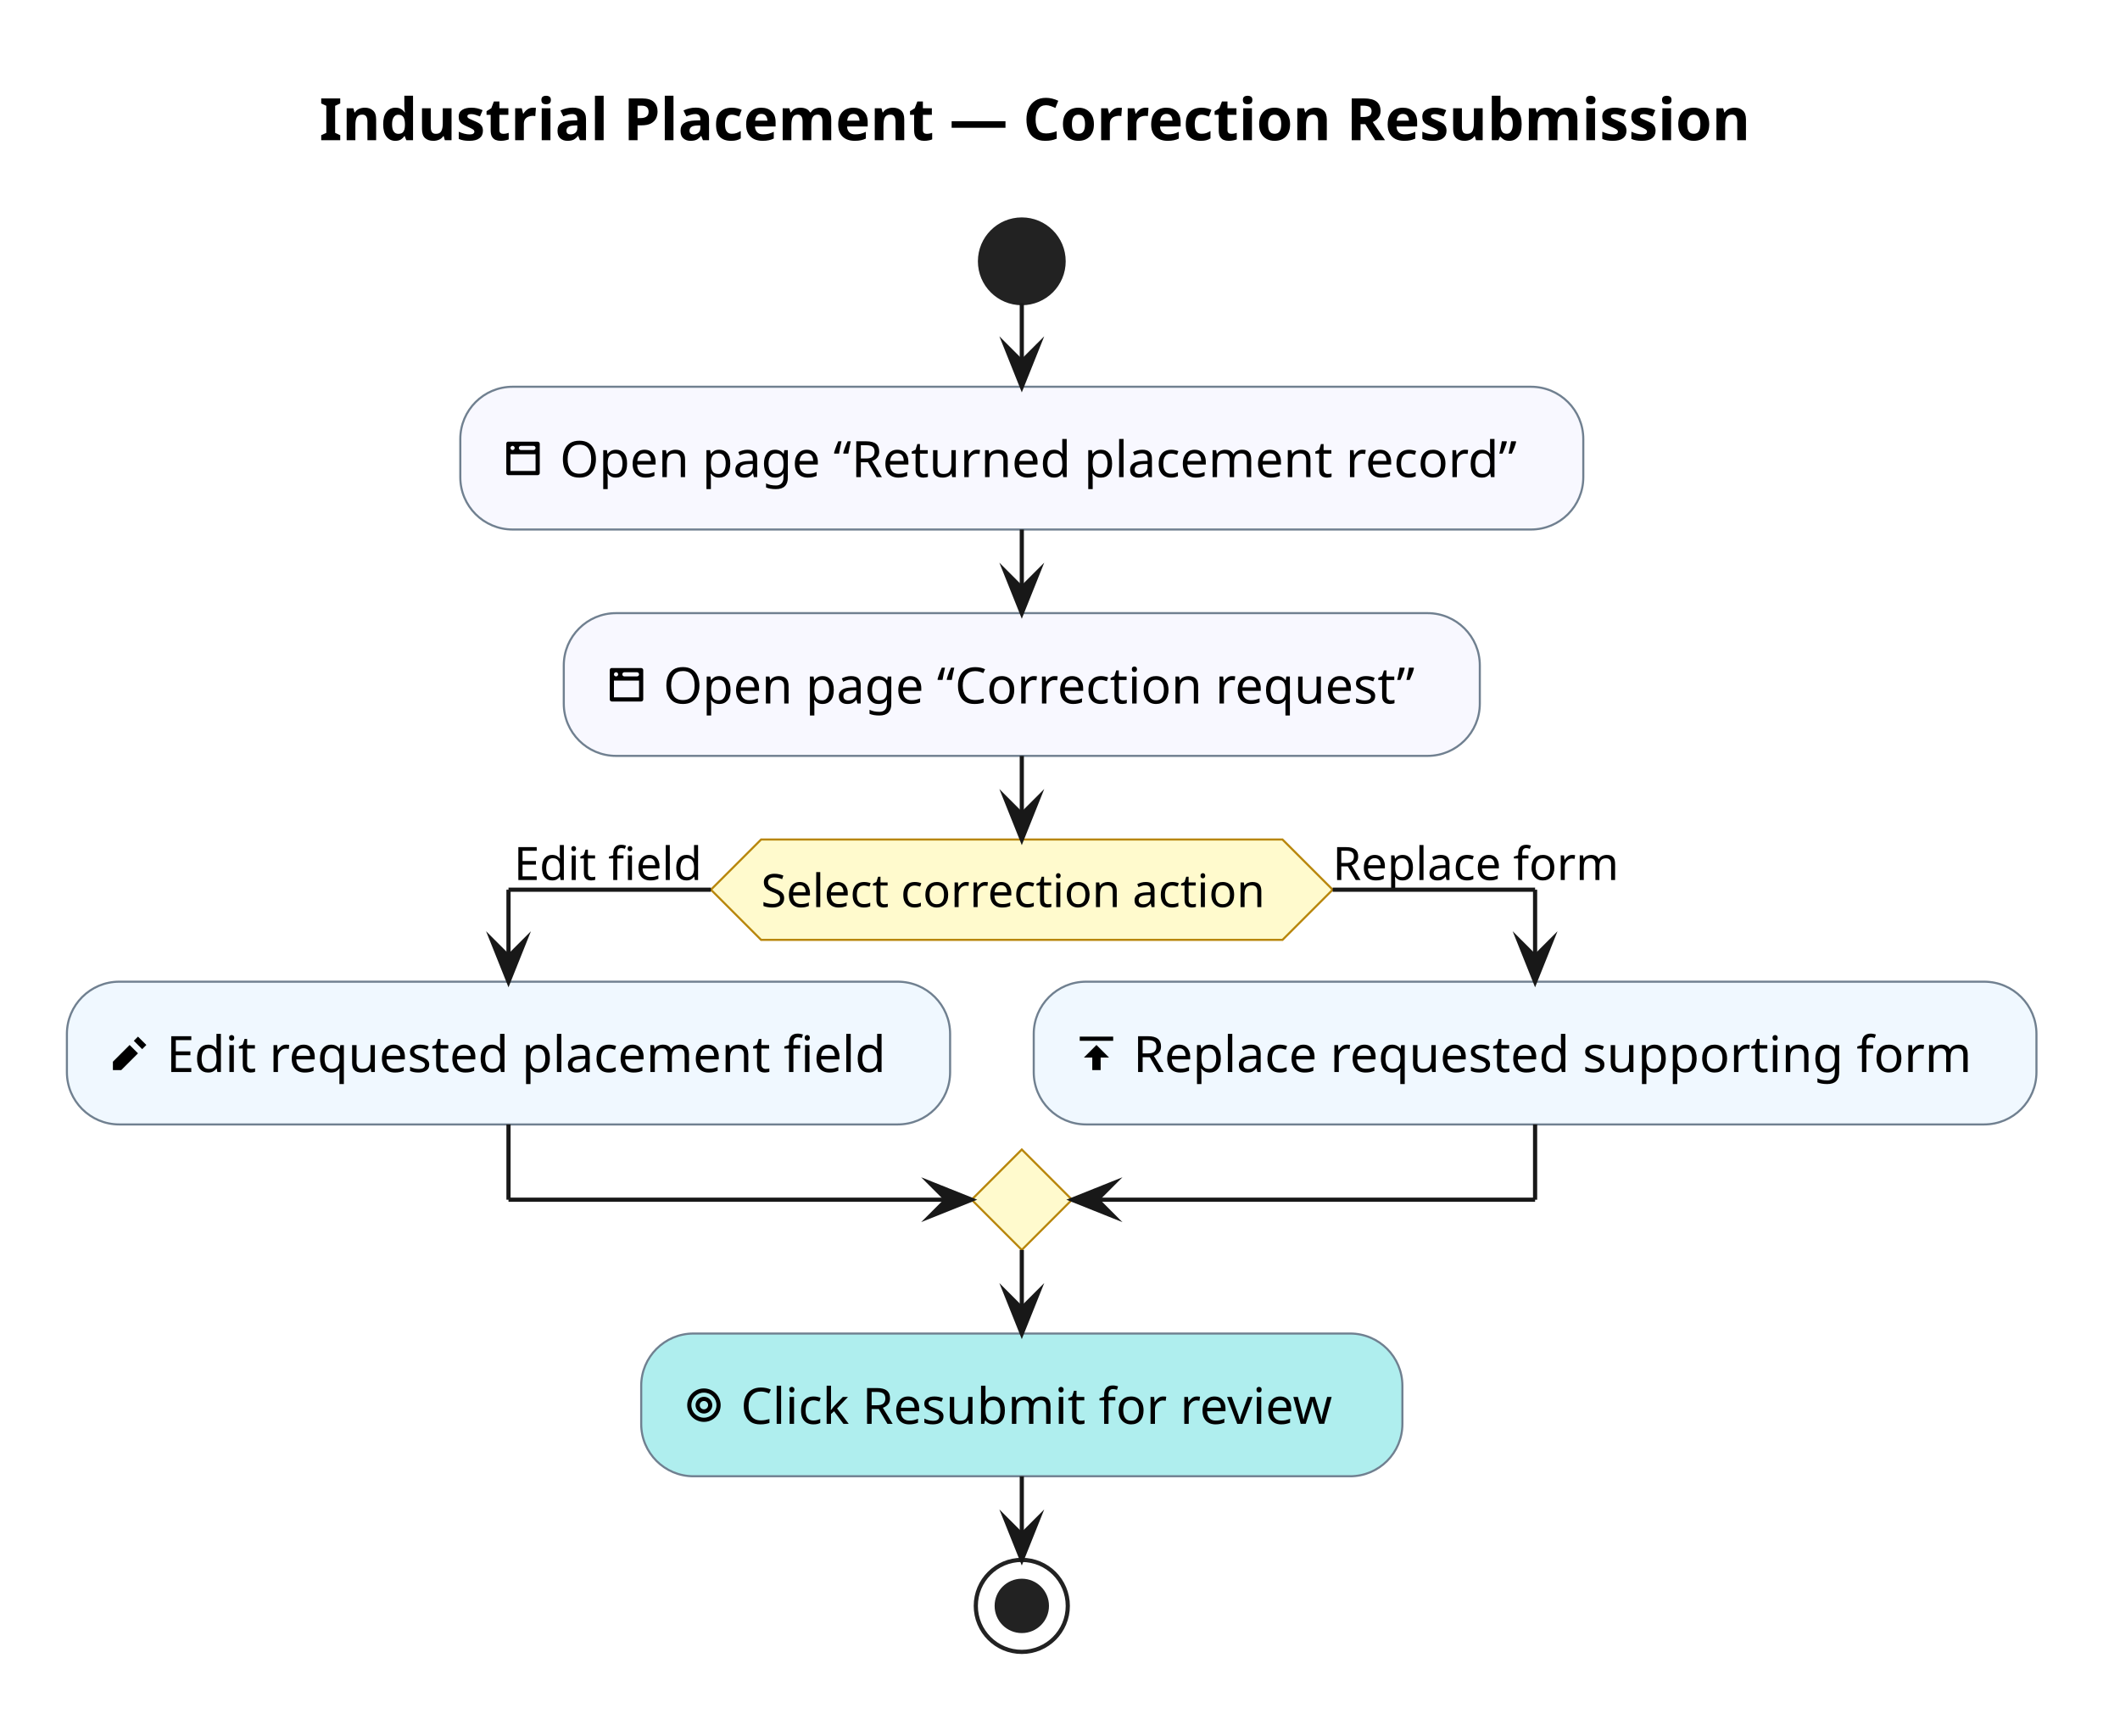
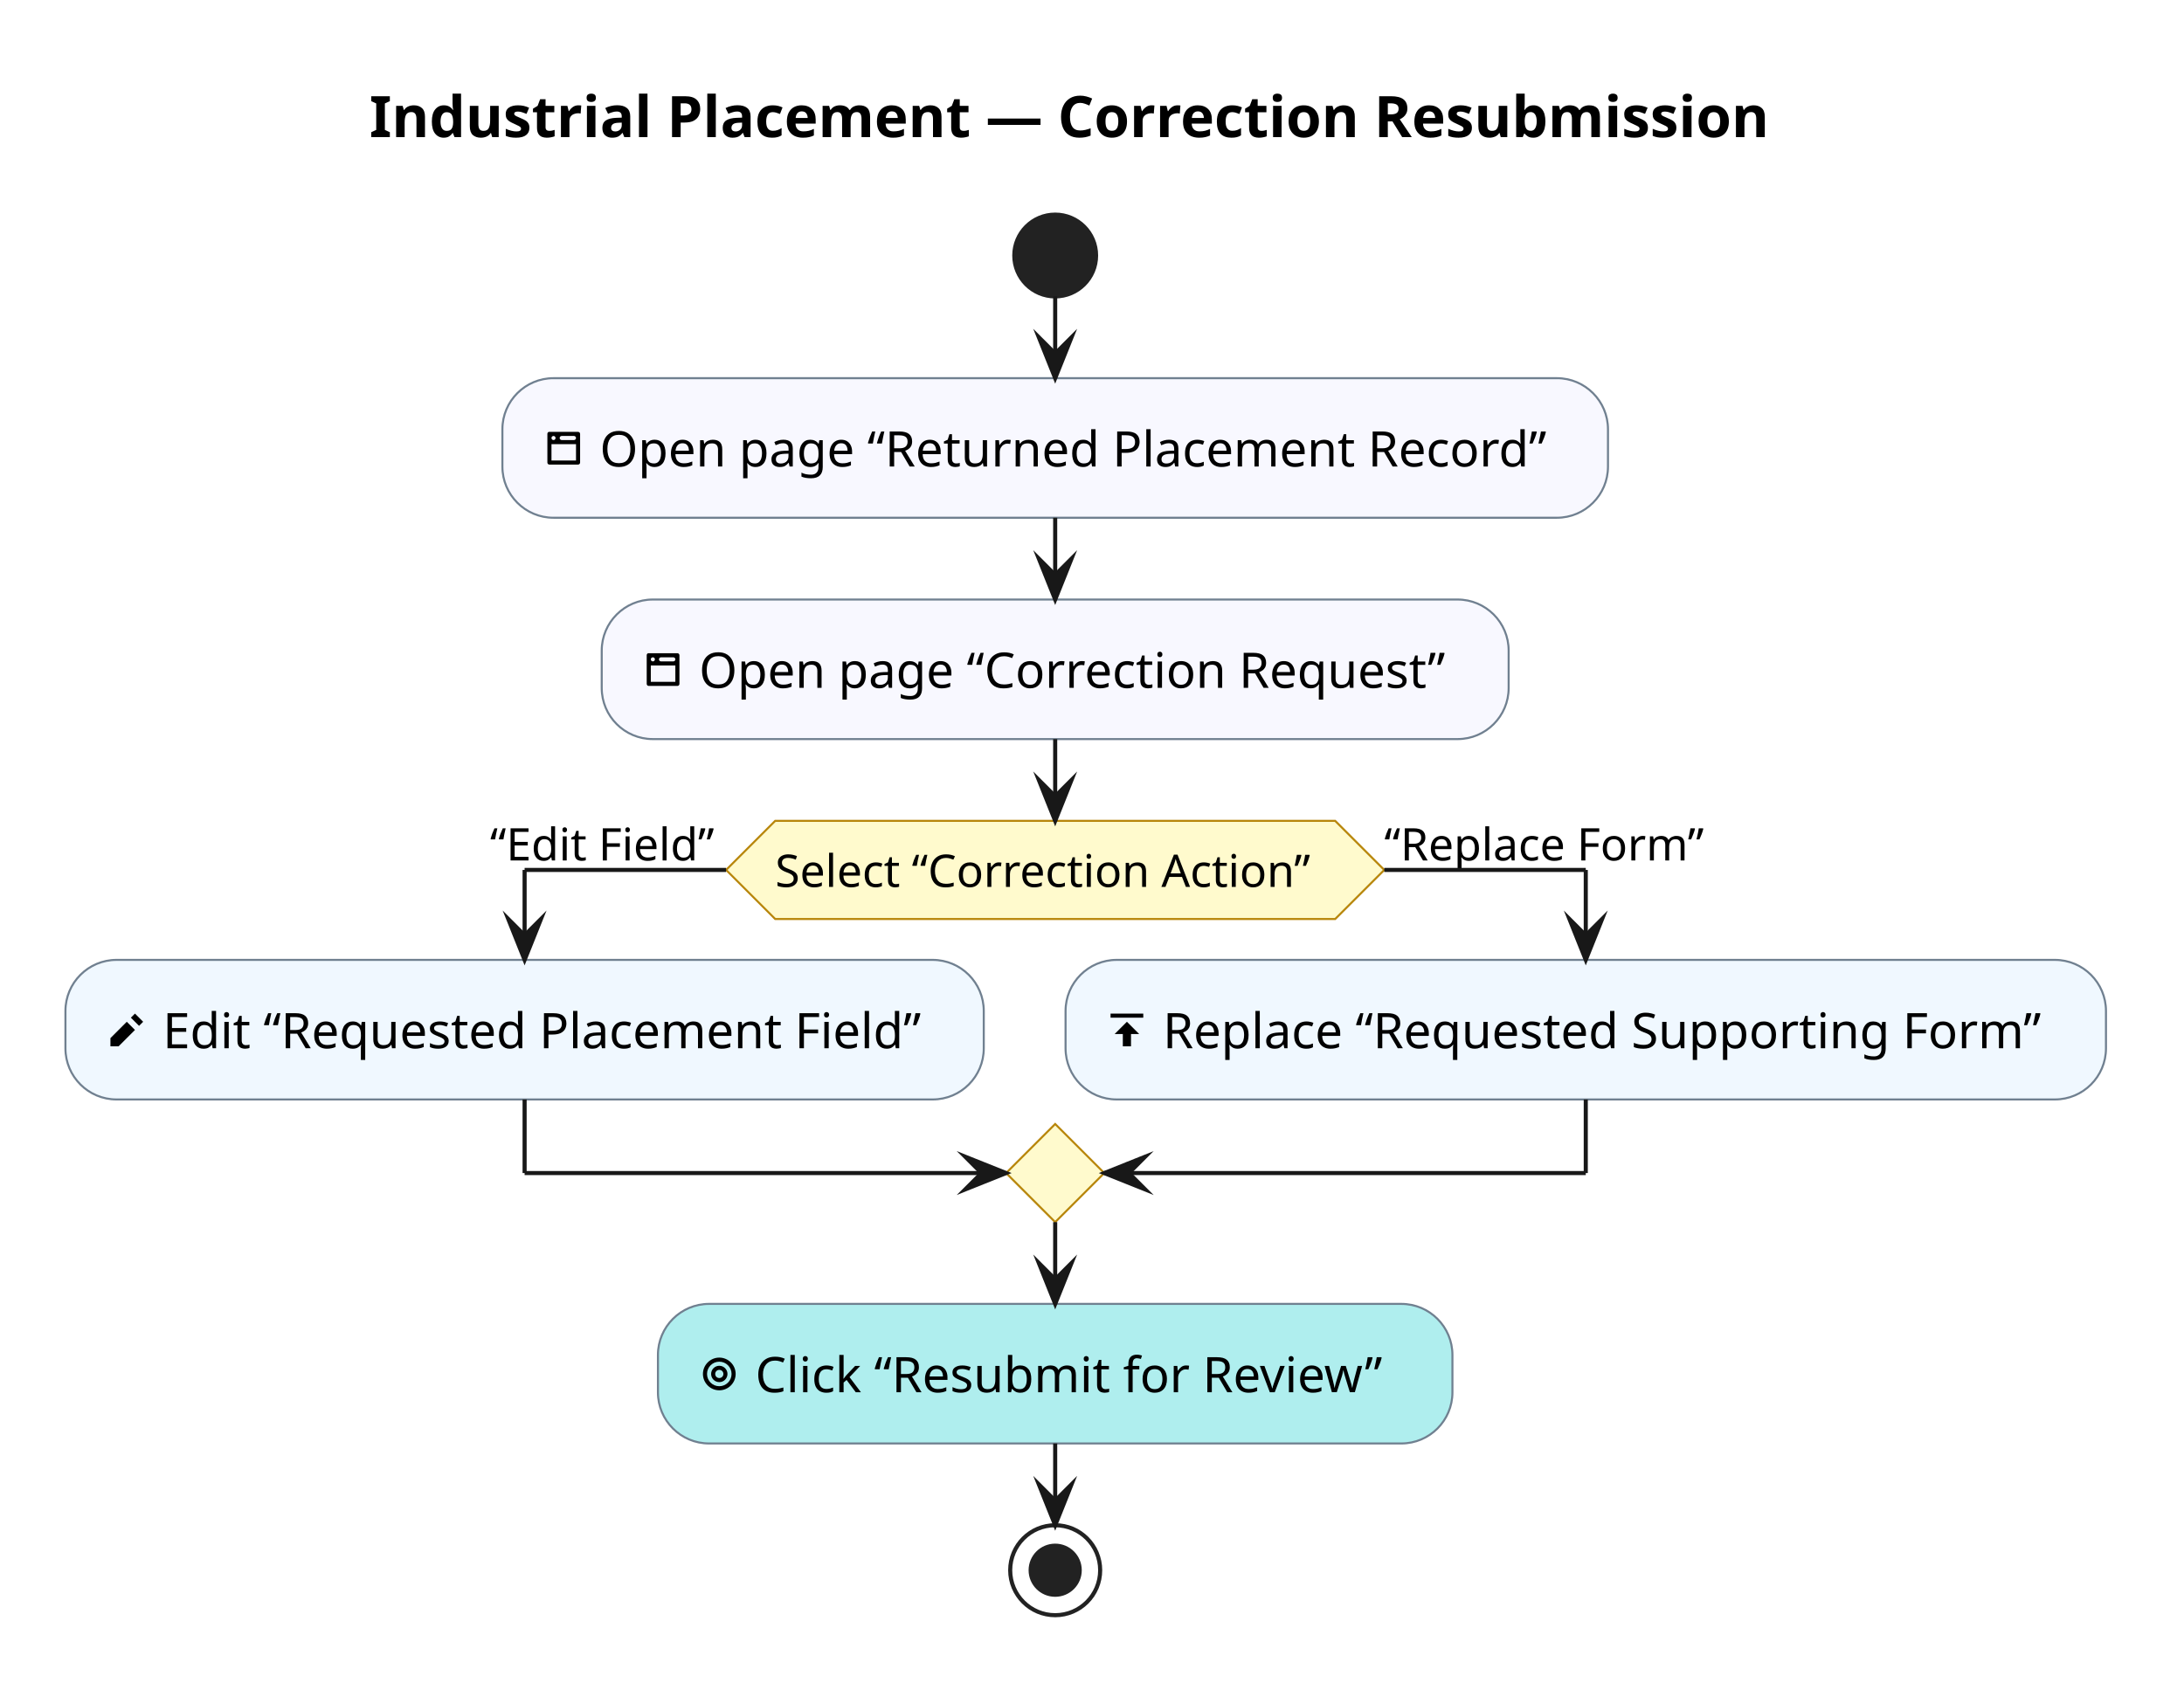
- <svg xmlns="http://www.w3.org/2000/svg" contentStyleType="text/css" data-diagram-type="ACTIVITY" height="415px" preserveAspectRatio="none" style="width:507px;height:415px;background:#FFFFFF;" version="1.1" viewBox="0 0 507 415" width="507px" zoomAndPan="magnify">
+ <svg xmlns="http://www.w3.org/2000/svg" contentStyleType="text/css" data-diagram-type="ACTIVITY" height="415px" preserveAspectRatio="none" style="width:534px;height:415px;background:#FFFFFF;" version="1.1" viewBox="0 0 534 415" width="534px" zoomAndPan="magnify">
  <defs />
  <g>
    <g class="title" data-source-line="2">
-       <text fill="#000000" font-family="sans-serif" font-size="14" font-weight="700" lengthAdjust="spacing" textLength="352.283" x="76.368" y="33.535">Industrial Placement — Correction Resubmission</text>
+       <text fill="#000000" font-family="sans-serif" font-size="14" font-weight="700" lengthAdjust="spacing" textLength="352.283" x="90.319" y="33.535">Industrial Placement — Correction Resubmission</text>
    </g>
-     <ellipse cx="244.364" cy="62.488" fill="#222222" rx="10" ry="10" style="stroke:#222222;stroke-width:1;" />
-     <rect fill="#F8F8FF" height="34.133" rx="12.5" ry="12.5" style="stroke:#708090;stroke-width:0.5;" width="268.565" x="110.082" y="92.488" />
-     <path d="M121.422,105.621 A0.5,0.5 0 0 0 121.082,106.121 L121.082,113.121 A0.5,0.5 0 0 0 121.582,113.621 L128.582,113.621 A0.5,0.5 0 0 0 129.082,113.121 L129.082,106.121 A0.5,0.5 0 0 0 128.582,105.621 L121.582,105.621 A0.5,0.5 0 0 0 121.492,105.621 A0.5,0.5 0 0 0 121.432,105.621 M122.582,106.621 C122.862,106.621 123.082,106.841 123.082,107.121 C123.082,107.401 122.862,107.621 122.582,107.621 C122.302,107.621 122.082,107.401 122.082,107.121 C122.082,106.841 122.302,106.621 122.582,106.621 M124.582,106.621 L127.582,106.621 C127.862,106.621 128.082,106.841 128.082,107.121 C128.082,107.401 127.862,107.621 127.582,107.621 L124.582,107.621 C124.302,107.621 124.082,107.401 124.082,107.121 C124.082,106.841 124.302,106.621 124.582,106.621 M122.082,108.621 L128.082,108.621 L128.082,112.621 L122.082,112.621 L122.082,108.621" fill="#000000" />
-     <text fill="#000000" font-family="sans-serif" font-size="12" lengthAdjust="spacing" textLength="234.768" x="133.879" y="114.09">Open page “Returned placement record”</text>
-     <rect fill="#F8F8FF" height="34.133" rx="12.5" ry="12.5" style="stroke:#708090;stroke-width:0.5;" width="219.07" x="134.829" y="146.621" />
-     <path d="M146.169,159.754 A0.5,0.5 0 0 0 145.829,160.254 L145.829,167.254 A0.5,0.5 0 0 0 146.329,167.754 L153.329,167.754 A0.5,0.5 0 0 0 153.829,167.254 L153.829,160.254 A0.5,0.5 0 0 0 153.329,159.754 L146.329,159.754 A0.5,0.5 0 0 0 146.239,159.754 A0.5,0.5 0 0 0 146.179,159.754 M147.329,160.754 C147.609,160.754 147.829,160.974 147.829,161.254 C147.829,161.534 147.609,161.754 147.329,161.754 C147.049,161.754 146.829,161.534 146.829,161.254 C146.829,160.974 147.049,160.754 147.329,160.754 M149.329,160.754 L152.329,160.754 C152.609,160.754 152.829,160.974 152.829,161.254 C152.829,161.534 152.609,161.754 152.329,161.754 L149.329,161.754 C149.049,161.754 148.829,161.534 148.829,161.254 C148.829,160.974 149.049,160.754 149.329,160.754 M146.829,162.754 L152.829,162.754 L152.829,166.754 L146.829,166.754 L146.829,162.754" fill="#000000" />
-     <text fill="#000000" font-family="sans-serif" font-size="12" lengthAdjust="spacing" textLength="185.273" x="158.626" y="168.223">Open page “Correction request”</text>
-     <polygon fill="#FFFACD" points="182.019,200.754,306.709,200.754,318.709,212.754,306.709,224.754,182.019,224.754,170.019,212.754,182.019,200.754" style="stroke:#B8860B;stroke-width:0.5;stroke-linejoin:miter;stroke-miterlimit:10;" />
-     <text fill="#000000" font-family="sans-serif" font-size="11" lengthAdjust="spacing" textLength="124.69" x="182.019" y="216.911">Select correction action</text>
-     <text fill="#000000" font-family="sans-serif" font-size="11" lengthAdjust="spacing" textLength="47.115" x="122.904" y="210.434">Edit field</text>
-     <text fill="#000000" font-family="sans-serif" font-size="11" lengthAdjust="spacing" textLength="70.077" x="318.709" y="210.434">Replace form</text>
-     <rect fill="#F0F8FF" height="34.133" rx="12.5" ry="12.5" style="stroke:#708090;stroke-width:0.5;" width="211.219" x="16" y="234.754" />
+     <ellipse cx="257.999" cy="62.488" fill="#222222" rx="10" ry="10" style="stroke:#222222;stroke-width:1;" />
+     <rect fill="#F8F8FF" height="34.133" rx="12.5" ry="12.5" style="stroke:#708090;stroke-width:0.5;" width="270.322" x="122.838" y="92.488" />
+     <path d="M134.178,105.621 A0.5,0.5 0 0 0 133.838,106.121 L133.838,113.121 A0.5,0.5 0 0 0 134.338,113.621 L141.338,113.621 A0.5,0.5 0 0 0 141.838,113.121 L141.838,106.121 A0.5,0.5 0 0 0 141.338,105.621 L134.338,105.621 A0.5,0.5 0 0 0 134.248,105.621 A0.5,0.5 0 0 0 134.188,105.621 M135.338,106.621 C135.618,106.621 135.838,106.841 135.838,107.121 C135.838,107.401 135.618,107.621 135.338,107.621 C135.058,107.621 134.838,107.401 134.838,107.121 C134.838,106.841 135.058,106.621 135.338,106.621 M137.338,106.621 L140.338,106.621 C140.618,106.621 140.838,106.841 140.838,107.121 C140.838,107.401 140.618,107.621 140.338,107.621 L137.338,107.621 C137.058,107.621 136.838,107.401 136.838,107.121 C136.838,106.841 137.058,106.621 137.338,106.621 M134.838,108.621 L140.838,108.621 L140.838,112.621 L134.838,112.621 L134.838,108.621" fill="#000000" />
+     <text fill="#000000" font-family="sans-serif" font-size="12" lengthAdjust="spacing" textLength="236.525" x="146.635" y="114.09">Open page “Returned Placement Record”</text>
+     <rect fill="#F8F8FF" height="34.133" rx="12.5" ry="12.5" style="stroke:#708090;stroke-width:0.5;" width="221.748" x="147.125" y="146.621" />
+     <path d="M158.465,159.754 A0.5,0.5 0 0 0 158.125,160.254 L158.125,167.254 A0.5,0.5 0 0 0 158.625,167.754 L165.625,167.754 A0.5,0.5 0 0 0 166.125,167.254 L166.125,160.254 A0.5,0.5 0 0 0 165.625,159.754 L158.625,159.754 A0.5,0.5 0 0 0 158.535,159.754 A0.5,0.5 0 0 0 158.475,159.754 M159.625,160.754 C159.905,160.754 160.125,160.974 160.125,161.254 C160.125,161.534 159.905,161.754 159.625,161.754 C159.345,161.754 159.125,161.534 159.125,161.254 C159.125,160.974 159.345,160.754 159.625,160.754 M161.625,160.754 L164.625,160.754 C164.905,160.754 165.125,160.974 165.125,161.254 C165.125,161.534 164.905,161.754 164.625,161.754 L161.625,161.754 C161.345,161.754 161.125,161.534 161.125,161.254 C161.125,160.974 161.345,160.754 161.625,160.754 M159.125,162.754 L165.125,162.754 L165.125,166.754 L159.125,166.754 L159.125,162.754" fill="#000000" />
+     <text fill="#000000" font-family="sans-serif" font-size="12" lengthAdjust="spacing" textLength="187.951" x="170.922" y="168.223">Open page “Correction Request”</text>
+     <polygon fill="#FFFACD" points="189.536,200.754,326.462,200.754,338.462,212.754,326.462,224.754,189.536,224.754,177.536,212.754,189.536,200.754" style="stroke:#B8860B;stroke-width:0.5;stroke-linejoin:miter;stroke-miterlimit:10;" />
+     <text fill="#000000" font-family="sans-serif" font-size="11" lengthAdjust="spacing" textLength="136.925" x="189.536" y="216.911">Select “Correction Action”</text>
+     <text fill="#000000" font-family="sans-serif" font-size="11" lengthAdjust="spacing" textLength="57.712" x="119.824" y="210.434">“Edit Field”</text>
+     <text fill="#000000" font-family="sans-serif" font-size="11" lengthAdjust="spacing" textLength="80.674" x="338.462" y="210.434">“Replace Form”</text>
+     <rect fill="#F0F8FF" height="34.133" rx="12.5" ry="12.5" style="stroke:#708090;stroke-width:0.5;" width="224.537" x="16" y="234.754" />
    <path d="M33,247.887 L32,248.887 L34,250.887 L35,249.887 L33,247.887 M31,249.887 L27,253.887 L27,255.887 L29,255.887 L33,251.887 L31,249.887" fill="#000000" />
-     <text fill="#000000" font-family="sans-serif" font-size="12" lengthAdjust="spacing" textLength="177.422" x="39.797" y="256.356">Edit requested placement field</text>
-     <rect fill="#F0F8FF" height="34.133" rx="12.5" ry="12.5" style="stroke:#708090;stroke-width:0.5;" width="239.801" x="247.219" y="234.754" />
-     <path d="M258.219,247.887 L258.219,248.887 L266.219,248.887 L266.219,247.887 L258.219,247.887 M262.219,249.887 L259.219,252.887 L261.219,252.887 L261.219,255.887 L263.219,255.887 L263.219,252.887 L265.219,252.887 L262.219,249.887" fill="#000000" />
-     <text fill="#000000" font-family="sans-serif" font-size="12" lengthAdjust="spacing" textLength="206.004" x="271.016" y="256.356">Replace requested supporting form</text>
-     <polygon fill="#FFFACD" points="244.364,274.887,256.364,286.887,244.364,298.887,232.364,286.887,244.364,274.887" style="stroke:#B8860B;stroke-width:0.5;stroke-linejoin:miter;stroke-miterlimit:10;" />
-     <rect fill="#AFEEEE" height="34.133" rx="12.5" ry="12.5" style="stroke:#708090;stroke-width:0.5;" width="182.039" x="153.345" y="318.887" />
-     <path d="M168.345,332.019 C166.145,332.019 164.345,333.82 164.345,336.019 C164.345,338.219 166.145,340.019 168.345,340.019 C170.545,340.019 172.345,338.219 172.345,336.019 C172.345,333.82 170.545,332.019 168.345,332.019 M168.345,333.019 C170.005,333.019 171.345,334.36 171.345,336.019 C171.345,337.68 170.005,339.019 168.345,339.019 C166.685,339.019 165.345,337.68 165.345,336.019 C165.345,334.36 166.685,333.019 168.345,333.019 M168.345,334.019 C167.245,334.019 166.345,334.92 166.345,336.019 C166.345,337.12 167.245,338.019 168.345,338.019 C169.445,338.019 170.345,337.12 170.345,336.019 C170.345,334.92 169.445,334.019 168.345,334.019 M168.345,335.019 C168.905,335.019 169.345,335.459 169.345,336.019 C169.345,336.579 168.905,337.019 168.345,337.019 C167.785,337.019 167.345,336.579 167.345,336.019 C167.345,335.459 167.785,335.019 168.345,335.019" fill="#000000" />
-     <text fill="#000000" font-family="sans-serif" font-size="12" lengthAdjust="spacing" textLength="148.242" x="177.142" y="340.488">Click Resubmit for review</text>
-     <ellipse cx="244.364" cy="384.019" fill="none" rx="11" ry="11" style="stroke:#222222;stroke-width:1;" />
-     <ellipse cx="244.364" cy="384.019" fill="#222222" rx="6" ry="6" style="stroke:#222222;stroke-width:1;" />
-     <line style="stroke:#181818;stroke-width:1;" x1="244.364" x2="244.364" y1="72.488" y2="92.488" />
-     <polygon fill="#181818" points="240.364,82.488,244.364,92.488,248.364,82.488,244.364,86.488" style="stroke:#181818;stroke-width:1;stroke-linejoin:miter;stroke-miterlimit:10;" />
-     <line style="stroke:#181818;stroke-width:1;" x1="244.364" x2="244.364" y1="126.621" y2="146.621" />
-     <polygon fill="#181818" points="240.364,136.621,244.364,146.621,248.364,136.621,244.364,140.621" style="stroke:#181818;stroke-width:1;stroke-linejoin:miter;stroke-miterlimit:10;" />
-     <line style="stroke:#181818;stroke-width:1;" x1="170.019" x2="121.609" y1="212.754" y2="212.754" />
-     <line style="stroke:#181818;stroke-width:1;" x1="121.609" x2="121.609" y1="212.754" y2="234.754" />
-     <polygon fill="#181818" points="117.609,224.754,121.609,234.754,125.609,224.754,121.609,228.754" style="stroke:#181818;stroke-width:1;stroke-linejoin:miter;stroke-miterlimit:10;" />
-     <line style="stroke:#181818;stroke-width:1;" x1="318.709" x2="367.119" y1="212.754" y2="212.754" />
-     <line style="stroke:#181818;stroke-width:1;" x1="367.119" x2="367.119" y1="212.754" y2="234.754" />
-     <polygon fill="#181818" points="363.119,224.754,367.119,234.754,371.119,224.754,367.119,228.754" style="stroke:#181818;stroke-width:1;stroke-linejoin:miter;stroke-miterlimit:10;" />
-     <line style="stroke:#181818;stroke-width:1;" x1="121.609" x2="121.609" y1="268.887" y2="286.887" />
-     <line style="stroke:#181818;stroke-width:1;" x1="121.609" x2="232.364" y1="286.887" y2="286.887" />
-     <polygon fill="#181818" points="222.364,282.887,232.364,286.887,222.364,290.887,226.364,286.887" style="stroke:#181818;stroke-width:1;stroke-linejoin:miter;stroke-miterlimit:10;" />
-     <line style="stroke:#181818;stroke-width:1;" x1="367.119" x2="367.119" y1="268.887" y2="286.887" />
-     <line style="stroke:#181818;stroke-width:1;" x1="367.119" x2="256.364" y1="286.887" y2="286.887" />
-     <polygon fill="#181818" points="266.364,282.887,256.364,286.887,266.364,290.887,262.364,286.887" style="stroke:#181818;stroke-width:1;stroke-linejoin:miter;stroke-miterlimit:10;" />
-     <line style="stroke:#181818;stroke-width:1;" x1="244.364" x2="244.364" y1="180.754" y2="200.754" />
-     <polygon fill="#181818" points="240.364,190.754,244.364,200.754,248.364,190.754,244.364,194.754" style="stroke:#181818;stroke-width:1;stroke-linejoin:miter;stroke-miterlimit:10;" />
-     <line style="stroke:#181818;stroke-width:1;" x1="244.364" x2="244.364" y1="298.887" y2="318.887" />
-     <polygon fill="#181818" points="240.364,308.887,244.364,318.887,248.364,308.887,244.364,312.887" style="stroke:#181818;stroke-width:1;stroke-linejoin:miter;stroke-miterlimit:10;" />
-     <line style="stroke:#181818;stroke-width:1;" x1="244.364" x2="244.364" y1="353.019" y2="373.019" />
-     <polygon fill="#181818" points="240.364,363.019,244.364,373.019,248.364,363.019,244.364,367.019" style="stroke:#181818;stroke-width:1;stroke-linejoin:miter;stroke-miterlimit:10;" />
+     <text fill="#000000" font-family="sans-serif" font-size="12" lengthAdjust="spacing" textLength="190.74" x="39.797" y="256.356">Edit “Requested Placement Field”</text>
+     <rect fill="#F0F8FF" height="34.133" rx="12.5" ry="12.5" style="stroke:#708090;stroke-width:0.5;" width="254.385" x="260.537" y="234.754" />
+     <path d="M271.537,247.887 L271.537,248.887 L279.537,248.887 L279.537,247.887 L271.537,247.887 M275.537,249.887 L272.537,252.887 L274.537,252.887 L274.537,255.887 L276.537,255.887 L276.537,252.887 L278.537,252.887 L275.537,249.887" fill="#000000" />
+     <text fill="#000000" font-family="sans-serif" font-size="12" lengthAdjust="spacing" textLength="220.588" x="284.334" y="256.356">Replace “Requested Supporting Form”</text>
+     <polygon fill="#FFFACD" points="257.999,274.887,269.999,286.887,257.999,298.887,245.999,286.887,257.999,274.887" style="stroke:#B8860B;stroke-width:0.5;stroke-linejoin:miter;stroke-miterlimit:10;" />
+     <rect fill="#AFEEEE" height="34.133" rx="12.5" ry="12.5" style="stroke:#708090;stroke-width:0.5;" width="194.256" x="160.871" y="318.887" />
+     <path d="M175.871,332.019 C173.671,332.019 171.871,333.82 171.871,336.019 C171.871,338.219 173.671,340.019 175.871,340.019 C178.071,340.019 179.871,338.219 179.871,336.019 C179.871,333.82 178.071,332.019 175.871,332.019 M175.871,333.019 C177.531,333.019 178.871,334.36 178.871,336.019 C178.871,337.68 177.531,339.019 175.871,339.019 C174.211,339.019 172.871,337.68 172.871,336.019 C172.871,334.36 174.211,333.019 175.871,333.019 M175.871,334.019 C174.771,334.019 173.871,334.92 173.871,336.019 C173.871,337.12 174.771,338.019 175.871,338.019 C176.971,338.019 177.871,337.12 177.871,336.019 C177.871,334.92 176.971,334.019 175.871,334.019 M175.871,335.019 C176.431,335.019 176.871,335.459 176.871,336.019 C176.871,336.579 176.431,337.019 175.871,337.019 C175.311,337.019 174.871,336.579 174.871,336.019 C174.871,335.459 175.311,335.019 175.871,335.019" fill="#000000" />
+     <text fill="#000000" font-family="sans-serif" font-size="12" lengthAdjust="spacing" textLength="160.459" x="184.668" y="340.488">Click “Resubmit for Review”</text>
+     <ellipse cx="257.999" cy="384.019" fill="none" rx="11" ry="11" style="stroke:#222222;stroke-width:1;" />
+     <ellipse cx="257.999" cy="384.019" fill="#222222" rx="6" ry="6" style="stroke:#222222;stroke-width:1;" />
+     <line style="stroke:#181818;stroke-width:1;" x1="257.999" x2="257.999" y1="72.488" y2="92.488" />
+     <polygon fill="#181818" points="253.999,82.488,257.999,92.488,261.999,82.488,257.999,86.488" style="stroke:#181818;stroke-width:1;stroke-linejoin:miter;stroke-miterlimit:10;" />
+     <line style="stroke:#181818;stroke-width:1;" x1="257.999" x2="257.999" y1="126.621" y2="146.621" />
+     <polygon fill="#181818" points="253.999,136.621,257.999,146.621,261.999,136.621,257.999,140.621" style="stroke:#181818;stroke-width:1;stroke-linejoin:miter;stroke-miterlimit:10;" />
+     <line style="stroke:#181818;stroke-width:1;" x1="177.536" x2="128.269" y1="212.754" y2="212.754" />
+     <line style="stroke:#181818;stroke-width:1;" x1="128.269" x2="128.269" y1="212.754" y2="234.754" />
+     <polygon fill="#181818" points="124.269,224.754,128.269,234.754,132.269,224.754,128.269,228.754" style="stroke:#181818;stroke-width:1;stroke-linejoin:miter;stroke-miterlimit:10;" />
+     <line style="stroke:#181818;stroke-width:1;" x1="338.462" x2="387.729" y1="212.754" y2="212.754" />
+     <line style="stroke:#181818;stroke-width:1;" x1="387.729" x2="387.729" y1="212.754" y2="234.754" />
+     <polygon fill="#181818" points="383.729,224.754,387.729,234.754,391.729,224.754,387.729,228.754" style="stroke:#181818;stroke-width:1;stroke-linejoin:miter;stroke-miterlimit:10;" />
+     <line style="stroke:#181818;stroke-width:1;" x1="128.269" x2="128.269" y1="268.887" y2="286.887" />
+     <line style="stroke:#181818;stroke-width:1;" x1="128.269" x2="245.999" y1="286.887" y2="286.887" />
+     <polygon fill="#181818" points="235.999,282.887,245.999,286.887,235.999,290.887,239.999,286.887" style="stroke:#181818;stroke-width:1;stroke-linejoin:miter;stroke-miterlimit:10;" />
+     <line style="stroke:#181818;stroke-width:1;" x1="387.729" x2="387.729" y1="268.887" y2="286.887" />
+     <line style="stroke:#181818;stroke-width:1;" x1="387.729" x2="269.999" y1="286.887" y2="286.887" />
+     <polygon fill="#181818" points="279.999,282.887,269.999,286.887,279.999,290.887,275.999,286.887" style="stroke:#181818;stroke-width:1;stroke-linejoin:miter;stroke-miterlimit:10;" />
+     <line style="stroke:#181818;stroke-width:1;" x1="257.999" x2="257.999" y1="180.754" y2="200.754" />
+     <polygon fill="#181818" points="253.999,190.754,257.999,200.754,261.999,190.754,257.999,194.754" style="stroke:#181818;stroke-width:1;stroke-linejoin:miter;stroke-miterlimit:10;" />
+     <line style="stroke:#181818;stroke-width:1;" x1="257.999" x2="257.999" y1="298.887" y2="318.887" />
+     <polygon fill="#181818" points="253.999,308.887,257.999,318.887,261.999,308.887,257.999,312.887" style="stroke:#181818;stroke-width:1;stroke-linejoin:miter;stroke-miterlimit:10;" />
+     <line style="stroke:#181818;stroke-width:1;" x1="257.999" x2="257.999" y1="353.019" y2="373.019" />
+     <polygon fill="#181818" points="253.999,363.019,257.999,373.019,261.999,363.019,257.999,367.019" style="stroke:#181818;stroke-width:1;stroke-linejoin:miter;stroke-miterlimit:10;" />
  </g>
</svg>
